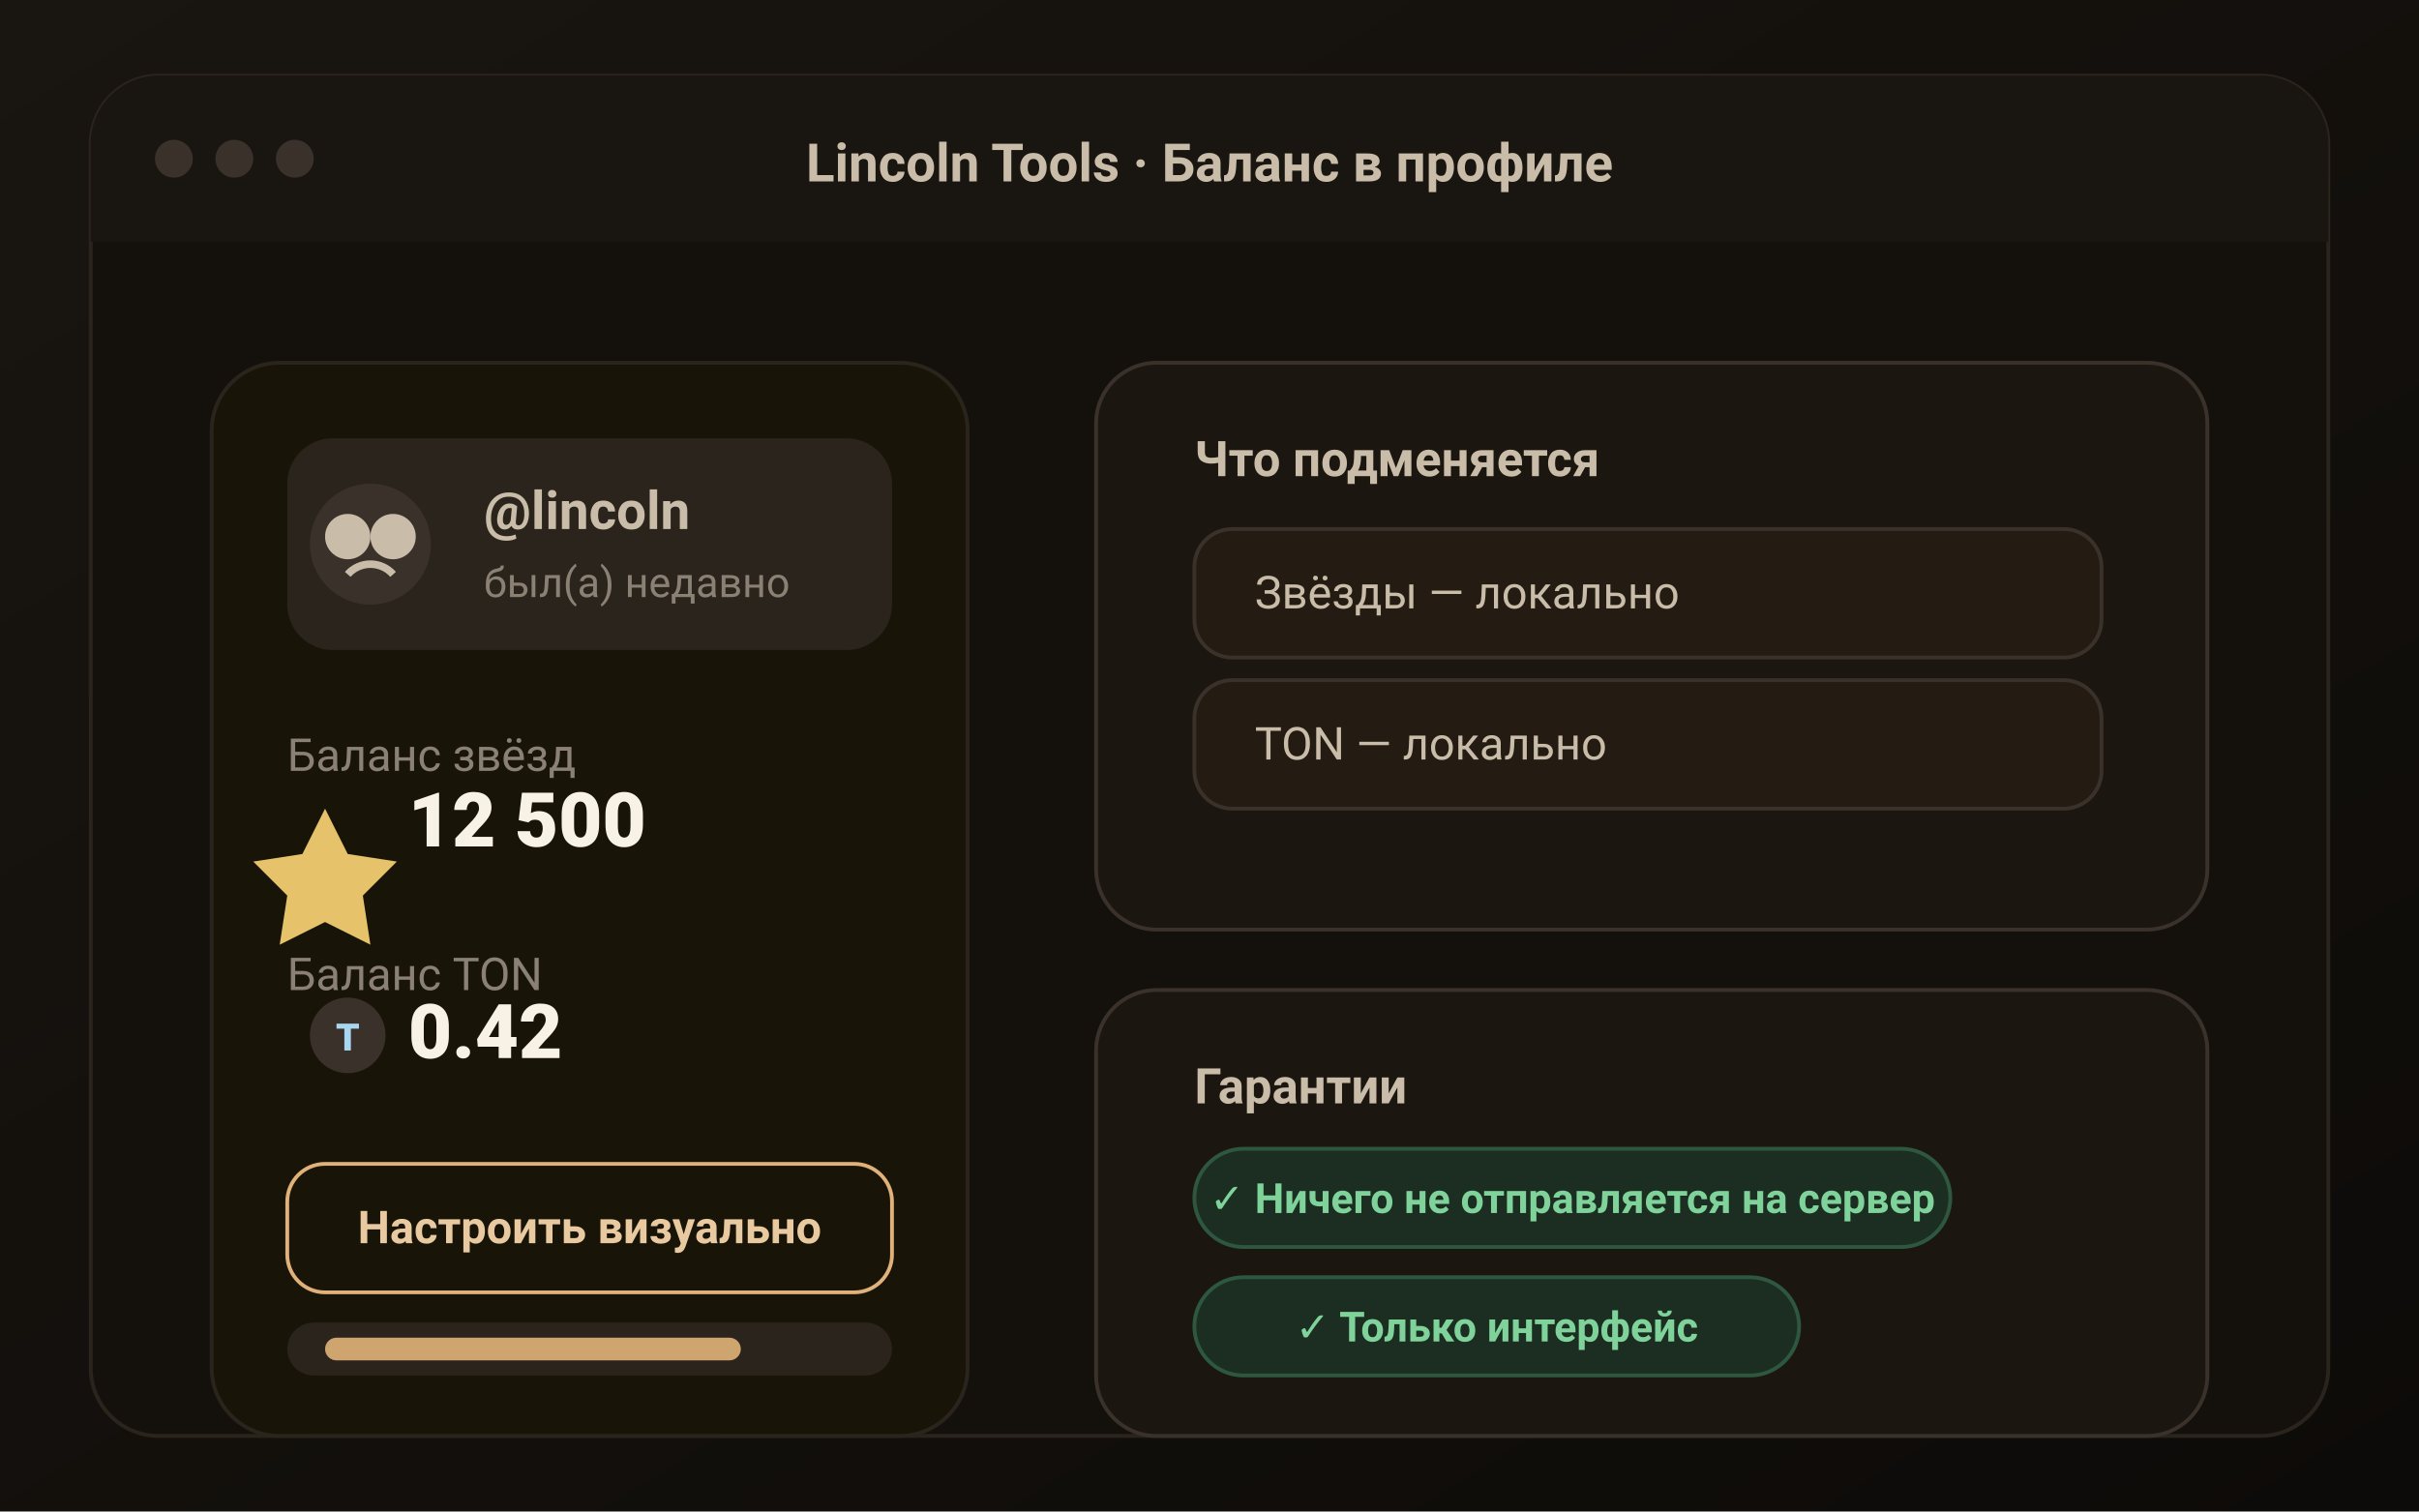
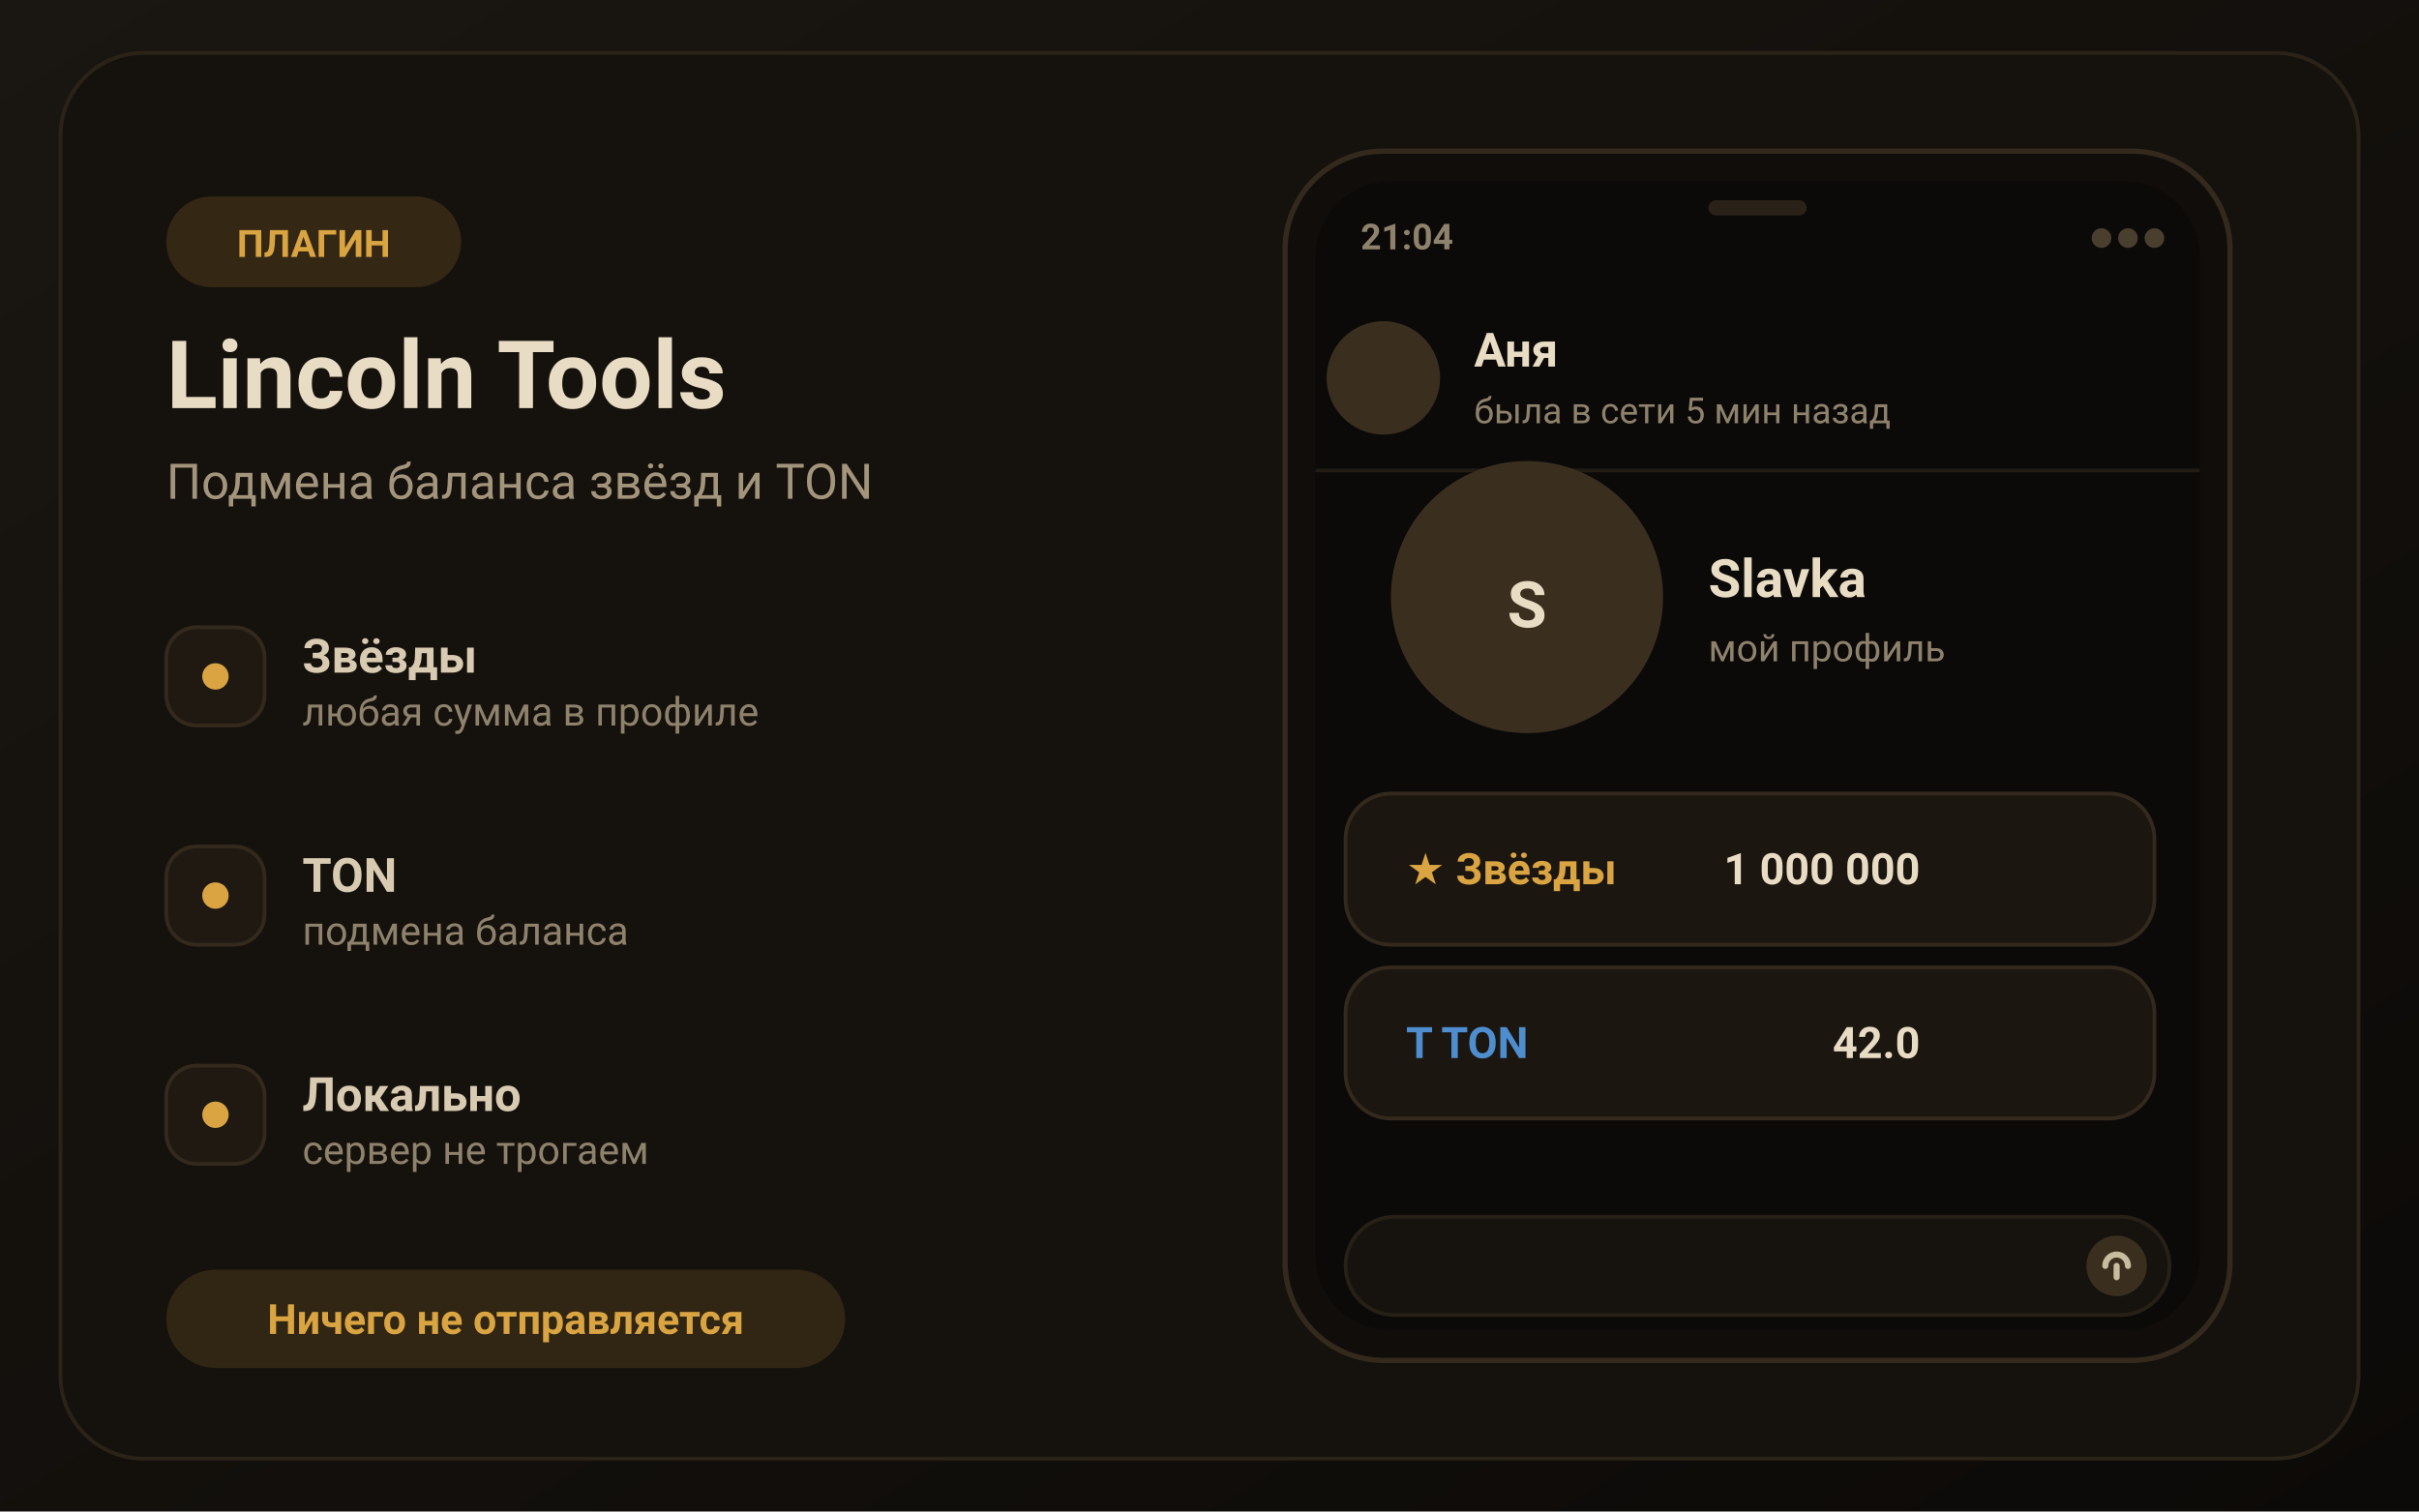
<svg xmlns="http://www.w3.org/2000/svg" width="640" height="400" viewBox="0 0 640 400" font-family="'Segoe UI', Roboto, system-ui, sans-serif">
  <defs>
    <linearGradient id="bg" x1="0" y1="0" x2="1" y2="1">
-       <stop offset="0" stop-color="#191510" />
-       <stop offset="1" stop-color="#0d0b09" />
+       <stop offset="0" stop-color="#1a1611" />
+       <stop offset="1" stop-color="#0c0a08" />
+     </linearGradient>
+     <linearGradient id="nft" x1="0" y1="0" x2="1" y2="1">
+       <stop offset="0" stop-color="#e8c06a" />
+       <stop offset="1" stop-color="#7a5922" />
    </linearGradient>
  </defs>
  <rect width="640" height="400" fill="url(#bg)" />
-   <rect x="24" y="20" width="592" height="360" rx="18" fill="#14110d" stroke="#2b241c" />
-   <rect x="24" y="20" width="592" height="44" rx="18" fill="#191510" />
-   <rect x="24" y="46" width="592" height="18" fill="#191510" />
-   <circle cx="46" cy="42" r="5" fill="#3a322a" />
-   <circle cx="62" cy="42" r="5" fill="#3a322a" />
-   <circle cx="78" cy="42" r="5" fill="#3a322a" />
-   <text x="320" y="48" text-anchor="middle" font-size="14" font-weight="600" fill="#c9bda9">Lincoln Tools · Баланс в профиле</text>
-   <rect x="56" y="96" width="200" height="284" rx="18" fill="#181408" stroke="#2b241c" />
-   <rect x="76" y="116" width="160" height="56" rx="12" fill="#2b241c" />
-   <circle cx="98" cy="144" r="16" fill="#3a322a" />
-   <circle cx="92" cy="142" r="6" fill="#c9bda9" />
-   <circle cx="104" cy="142" r="6" fill="#c9bda9" />
-   <path d="M92 152a8 8 0 0 1 12 0" stroke="#c9bda9" stroke-width="2" fill="none" />
-   <text x="128" y="140" font-size="14" font-weight="700" fill="#c9bda9">@lincoln</text>
-   <text x="128" y="158" font-size="11" fill="#8a8073">был(а) недавно</text>
-   <text x="76" y="204" font-size="12" fill="#8a8073">Баланс звёзд</text>
-   <path d="M86 214 l6 12 13 2 -9 9 2 13 -12 -6 -12 6 2 -13 -9 -9 13 -2z" fill="#e6c26a" />
-   <text x="108" y="224" font-size="20" font-weight="800" fill="#f8f2e6">12 500</text>
-   <text x="76" y="262" font-size="12" fill="#8a8073">Баланс TON</text>
-   <circle cx="92" cy="274" r="10" fill="#3a322a" />
-   <text x="92" y="278" text-anchor="middle" font-size="10" font-weight="800" fill="#a8d8f0">T</text>
-   <text x="108" y="280" font-size="20" font-weight="800" fill="#f8f2e6">0.42</text>
-   <rect x="76" y="308" width="160" height="34" rx="10" fill="none" stroke="#e0b178" />
-   <text x="156" y="329" text-anchor="middle" font-size="12" font-weight="600" fill="#e8c9a0">Настроить визуально</text>
-   <rect x="76" y="350" width="160" height="14" rx="7" fill="#2b241c" />
-   <rect x="86" y="354" width="110" height="6" rx="3" fill="#e0b178" opacity="0.9" />
-   <rect x="290" y="96" width="294" height="150" rx="16" fill="#1c1610" stroke="#3a322a" />
-   <text x="316" y="126" font-size="13" font-weight="700" fill="#c9bda9">Что подменяется</text>
-   <rect x="316" y="140" width="240" height="34" rx="10" fill="#241c13" stroke="#3a322a" />
-   <text x="332" y="161" font-size="12" fill="#c9bda9">Звёзды — локально</text>
-   <rect x="316" y="180" width="240" height="34" rx="10" fill="#241c13" stroke="#3a322a" />
-   <text x="332" y="201" font-size="12" fill="#c9bda9">TON — локально</text>
-   <rect x="290" y="262" width="294" height="118" rx="16" fill="#1c1610" stroke="#3a322a" />
-   <text x="316" y="292" font-size="13" font-weight="700" fill="#c9bda9">Гарантии</text>
-   <rect x="316" y="304" width="200" height="26" rx="13" fill="#1c2e22" stroke="#2e5740" />
-   <text x="416" y="321" text-anchor="middle" font-size="11" font-weight="700" fill="#7fd39a">✓ Ничего не отправляется на сервер</text>
-   <rect x="316" y="338" width="160" height="26" rx="13" fill="#1c2e22" stroke="#2e5740" />
-   <text x="396" y="355" text-anchor="middle" font-size="11" font-weight="700" fill="#7fd39a">✓ Только интерфейс</text>
+   <rect x="16" y="14" width="608" height="372" rx="22" fill="#15110c" stroke="#2b2318" />
+   <rect x="44" y="52" width="78" height="24" rx="12" fill="#d9a441" fill-opacity="0.16" />
+   <text x="83" y="68" font-size="10" fill="#d9a441" font-weight="700" text-anchor="middle">ПЛАГИН</text>
+   <text x="44" y="108" font-size="25" fill="#e8dcc4" font-weight="700">Lincoln Tools</text>
+   <text x="44" y="132" font-size="13" fill="#a3947c">Подмена баланса звёзд и TON</text>
+   <rect x="44" y="166" width="26" height="26" rx="8" fill="#1f1912" stroke="#33291c" stroke-width="1" />
+   <circle cx="57" cy="179" r="3.5" fill="#d9a441" />
+   <text x="80" y="178" font-size="12.5" fill="#d8cbb2" font-weight="600">Звёзды</text>
+   <text x="80" y="192" font-size="10.5" fill="#8f826c">любая сумма в профиле</text>
+   <rect x="44" y="224" width="26" height="26" rx="8" fill="#1f1912" stroke="#33291c" stroke-width="1" />
+   <circle cx="57" cy="237" r="3.5" fill="#d9a441" />
+   <text x="80" y="236" font-size="12.5" fill="#d8cbb2" font-weight="600">TON</text>
+   <text x="80" y="250" font-size="10.5" fill="#8f826c">подмена баланса</text>
+   <rect x="44" y="282" width="26" height="26" rx="8" fill="#1f1912" stroke="#33291c" stroke-width="1" />
+   <circle cx="57" cy="295" r="3.5" fill="#d9a441" />
+   <text x="80" y="294" font-size="12.5" fill="#d8cbb2" font-weight="600">Локально</text>
+   <text x="80" y="308" font-size="10.5" fill="#8f826c">сервер не трогаем</text>
+   <rect x="44" y="336" width="179.6" height="26" rx="13" fill="#d9a441" fill-opacity="0.14" />
+   <text x="133.8" y="353" font-size="11" fill="#d9a441" font-weight="700" text-anchor="middle">Ничего не отправляется</text>
+   <rect x="340" y="40" width="250" height="320" rx="26" fill="#100d0a" stroke="#33291c" stroke-width="1.4" />
+   <rect x="348" y="48" width="234" height="304" rx="20" fill="#0b0a09" />
+   <rect x="452" y="53" width="26" height="4" rx="2" fill="#2a2218" />
+   <text x="360" y="66" font-size="9.5" fill="#8f826c" font-weight="600">21:04</text>
+   <circle cx="556" cy="63" r="2.6" fill="#4a3f2e" />
+   <circle cx="563" cy="63" r="2.6" fill="#4a3f2e" />
+   <circle cx="570" cy="63" r="2.6" fill="#4a3f2e" />
+   <circle cx="366" cy="100" r="15" fill="#3a2f1f" />
+   <text x="390" y="97" font-size="12.5" fill="#e8dcc4" font-weight="700">Аня</text>
+   <text x="390" y="112" font-size="9.5" fill="#8f826c">была в сети 5 мин назад</text>
+   <rect x="348" y="124" width="234" height="1" rx="0.5" fill="#221c13" />
+   <circle cx="404" cy="158" r="36" fill="#3a2f1f" />
+   <text x="404" y="166" font-size="17" fill="#e8dcc4" font-weight="700" text-anchor="middle">S</text>
+   <text x="452" y="158" font-size="14" fill="#e8dcc4" font-weight="700">Slavka</text>
+   <text x="452" y="175" font-size="10" fill="#8f826c">мой профиль</text>
+   <rect x="356" y="210" width="214" height="40" rx="12" fill="#1c1610" stroke="#33291c" stroke-width="1" />
+   <text x="372" y="234" font-size="11.5" fill="#d9a441" font-weight="600">★ Звёзды</text>
+   <text x="508" y="234" font-size="11.5" fill="#e8dcc4" font-weight="600" text-anchor="end">1 000 000</text>
+   <rect x="356" y="256" width="214" height="40" rx="12" fill="#1c1610" stroke="#33291c" stroke-width="1" />
+   <text x="372" y="280" font-size="11.5" fill="#4e8ecf" font-weight="600">T  TON</text>
+   <text x="508" y="280" font-size="11.5" fill="#e8dcc4" font-weight="600" text-anchor="end">42.0</text>
+   <rect x="356" y="322" width="218" height="26" rx="13" fill="#16120d" stroke="#262016" stroke-width="1" />
+   <circle cx="560" cy="335" r="8" fill="#3a2f1f" />
+   <path d="M557 335 a3 3 0 0 1 6 0 M560 335 v3" stroke="#c9bd9f" stroke-width="1.6" stroke-linecap="round" fill="none" />
</svg>
